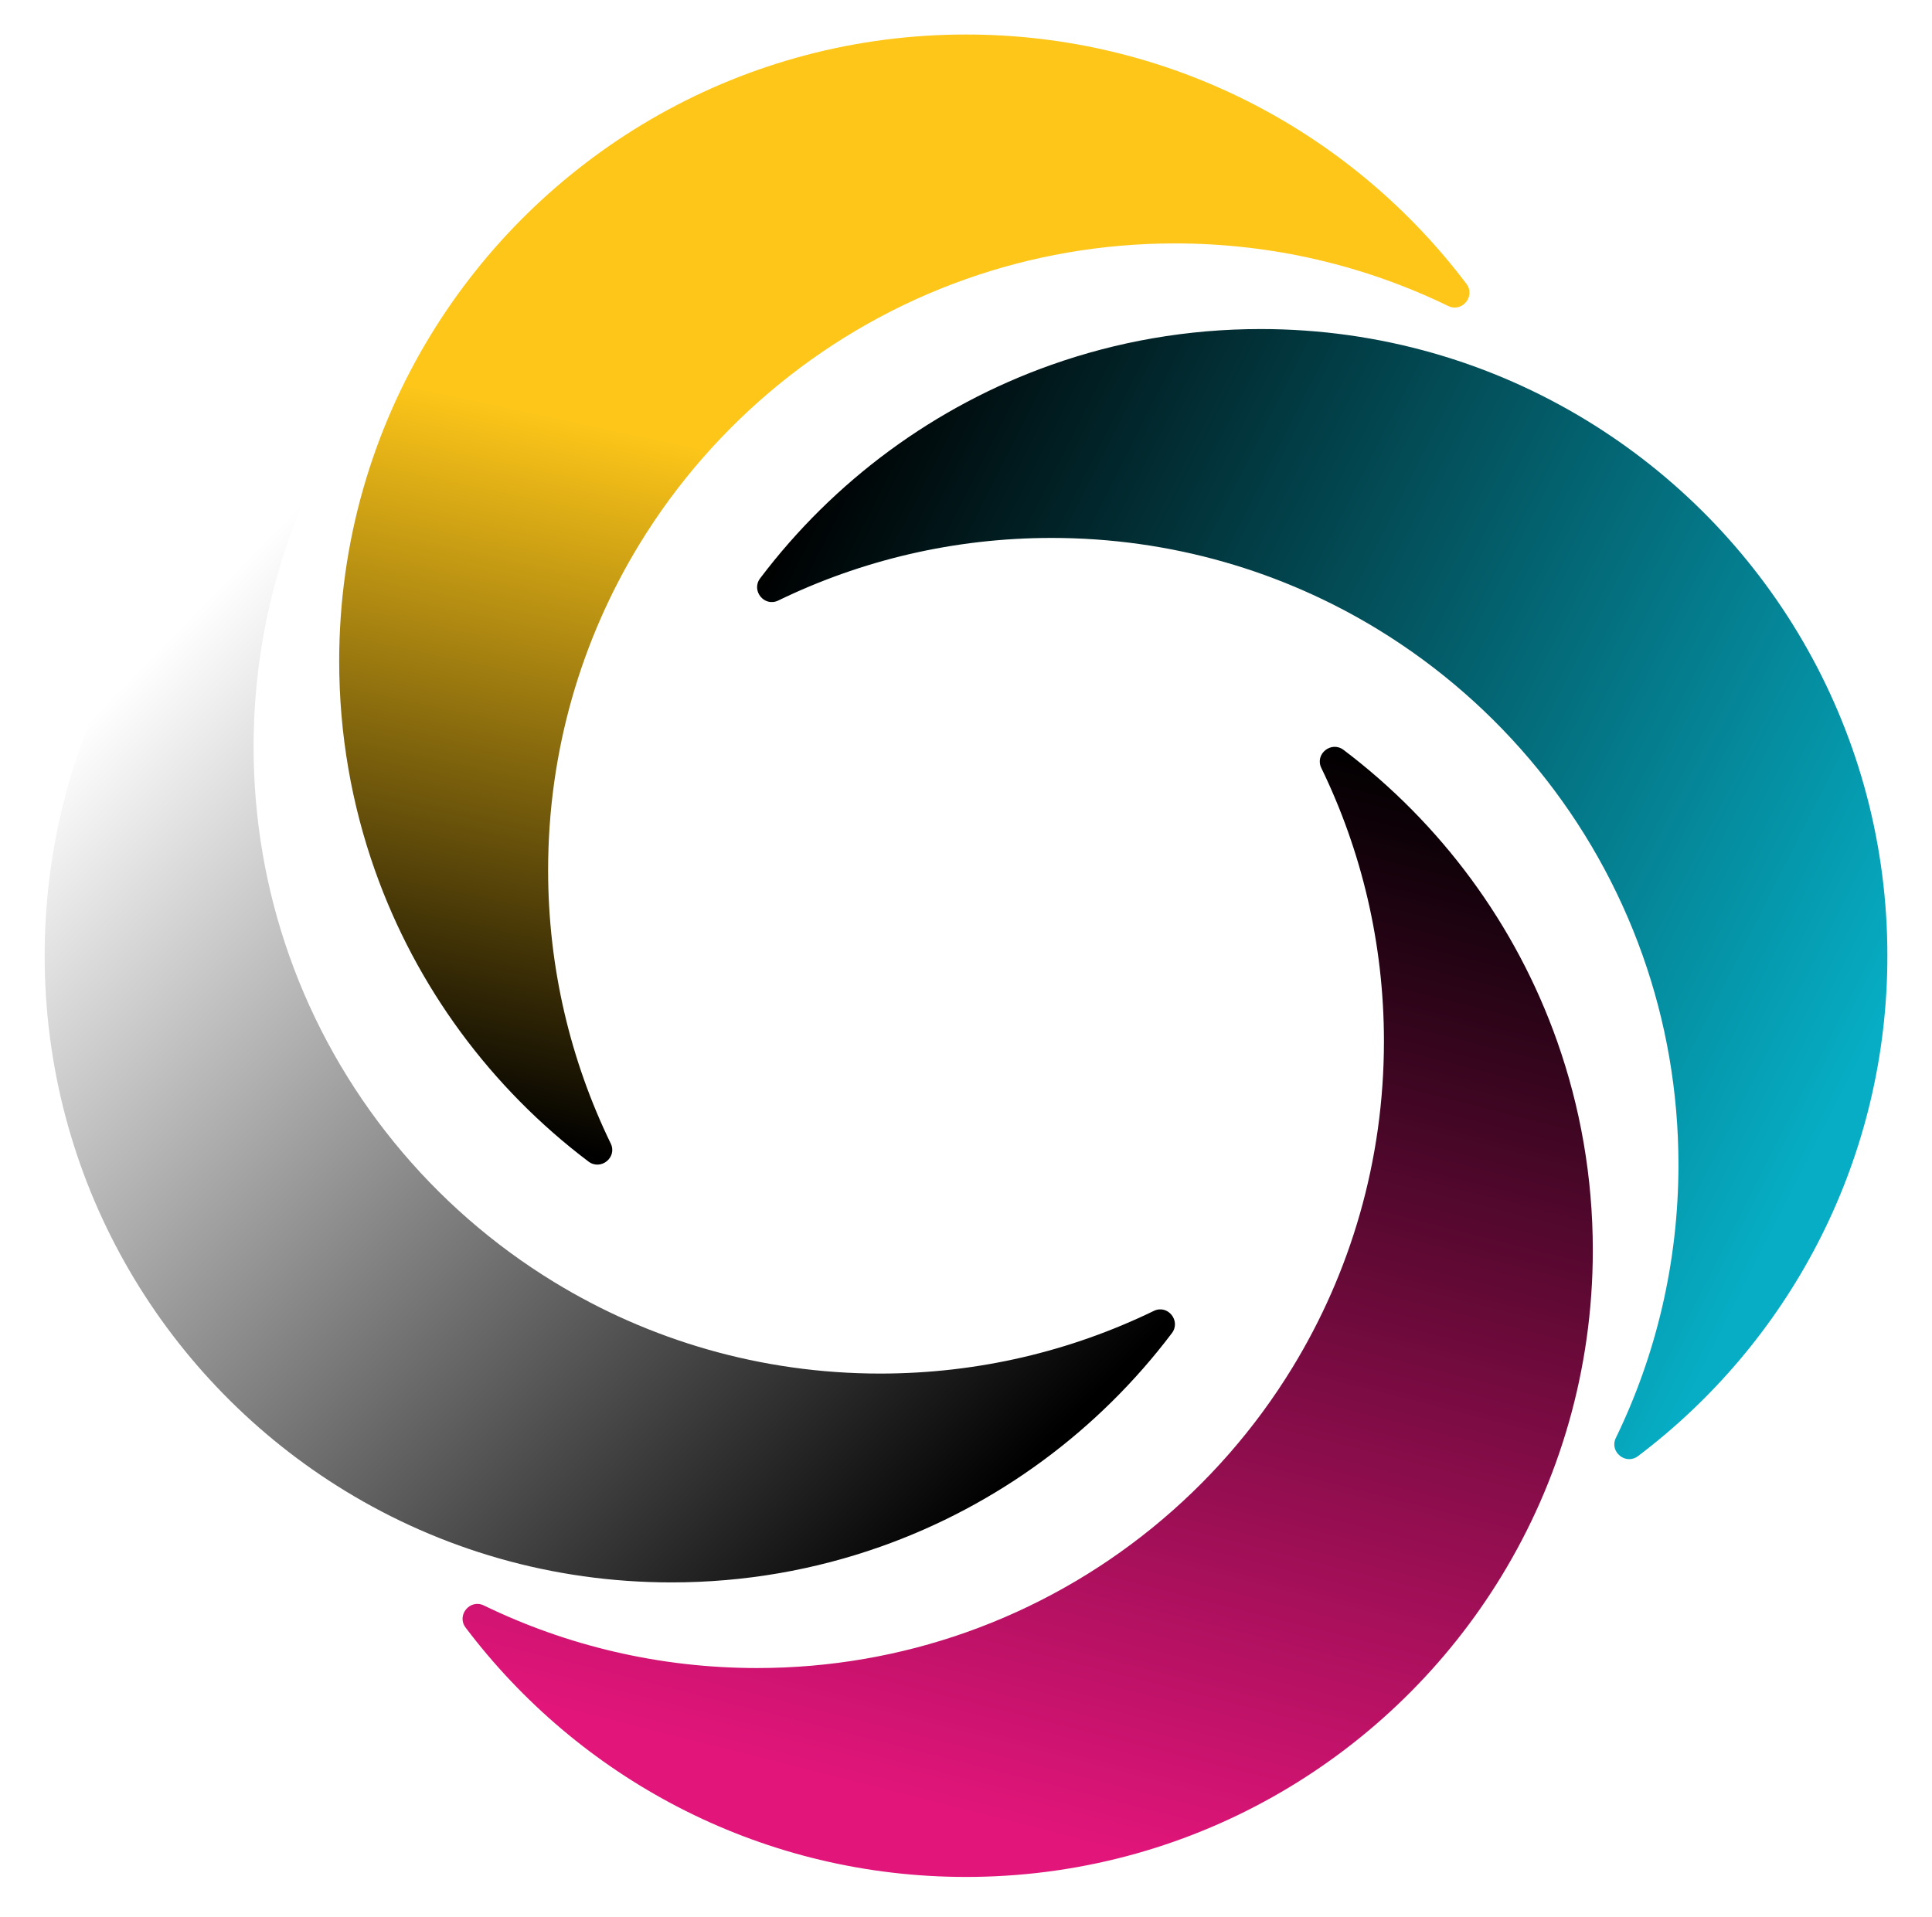
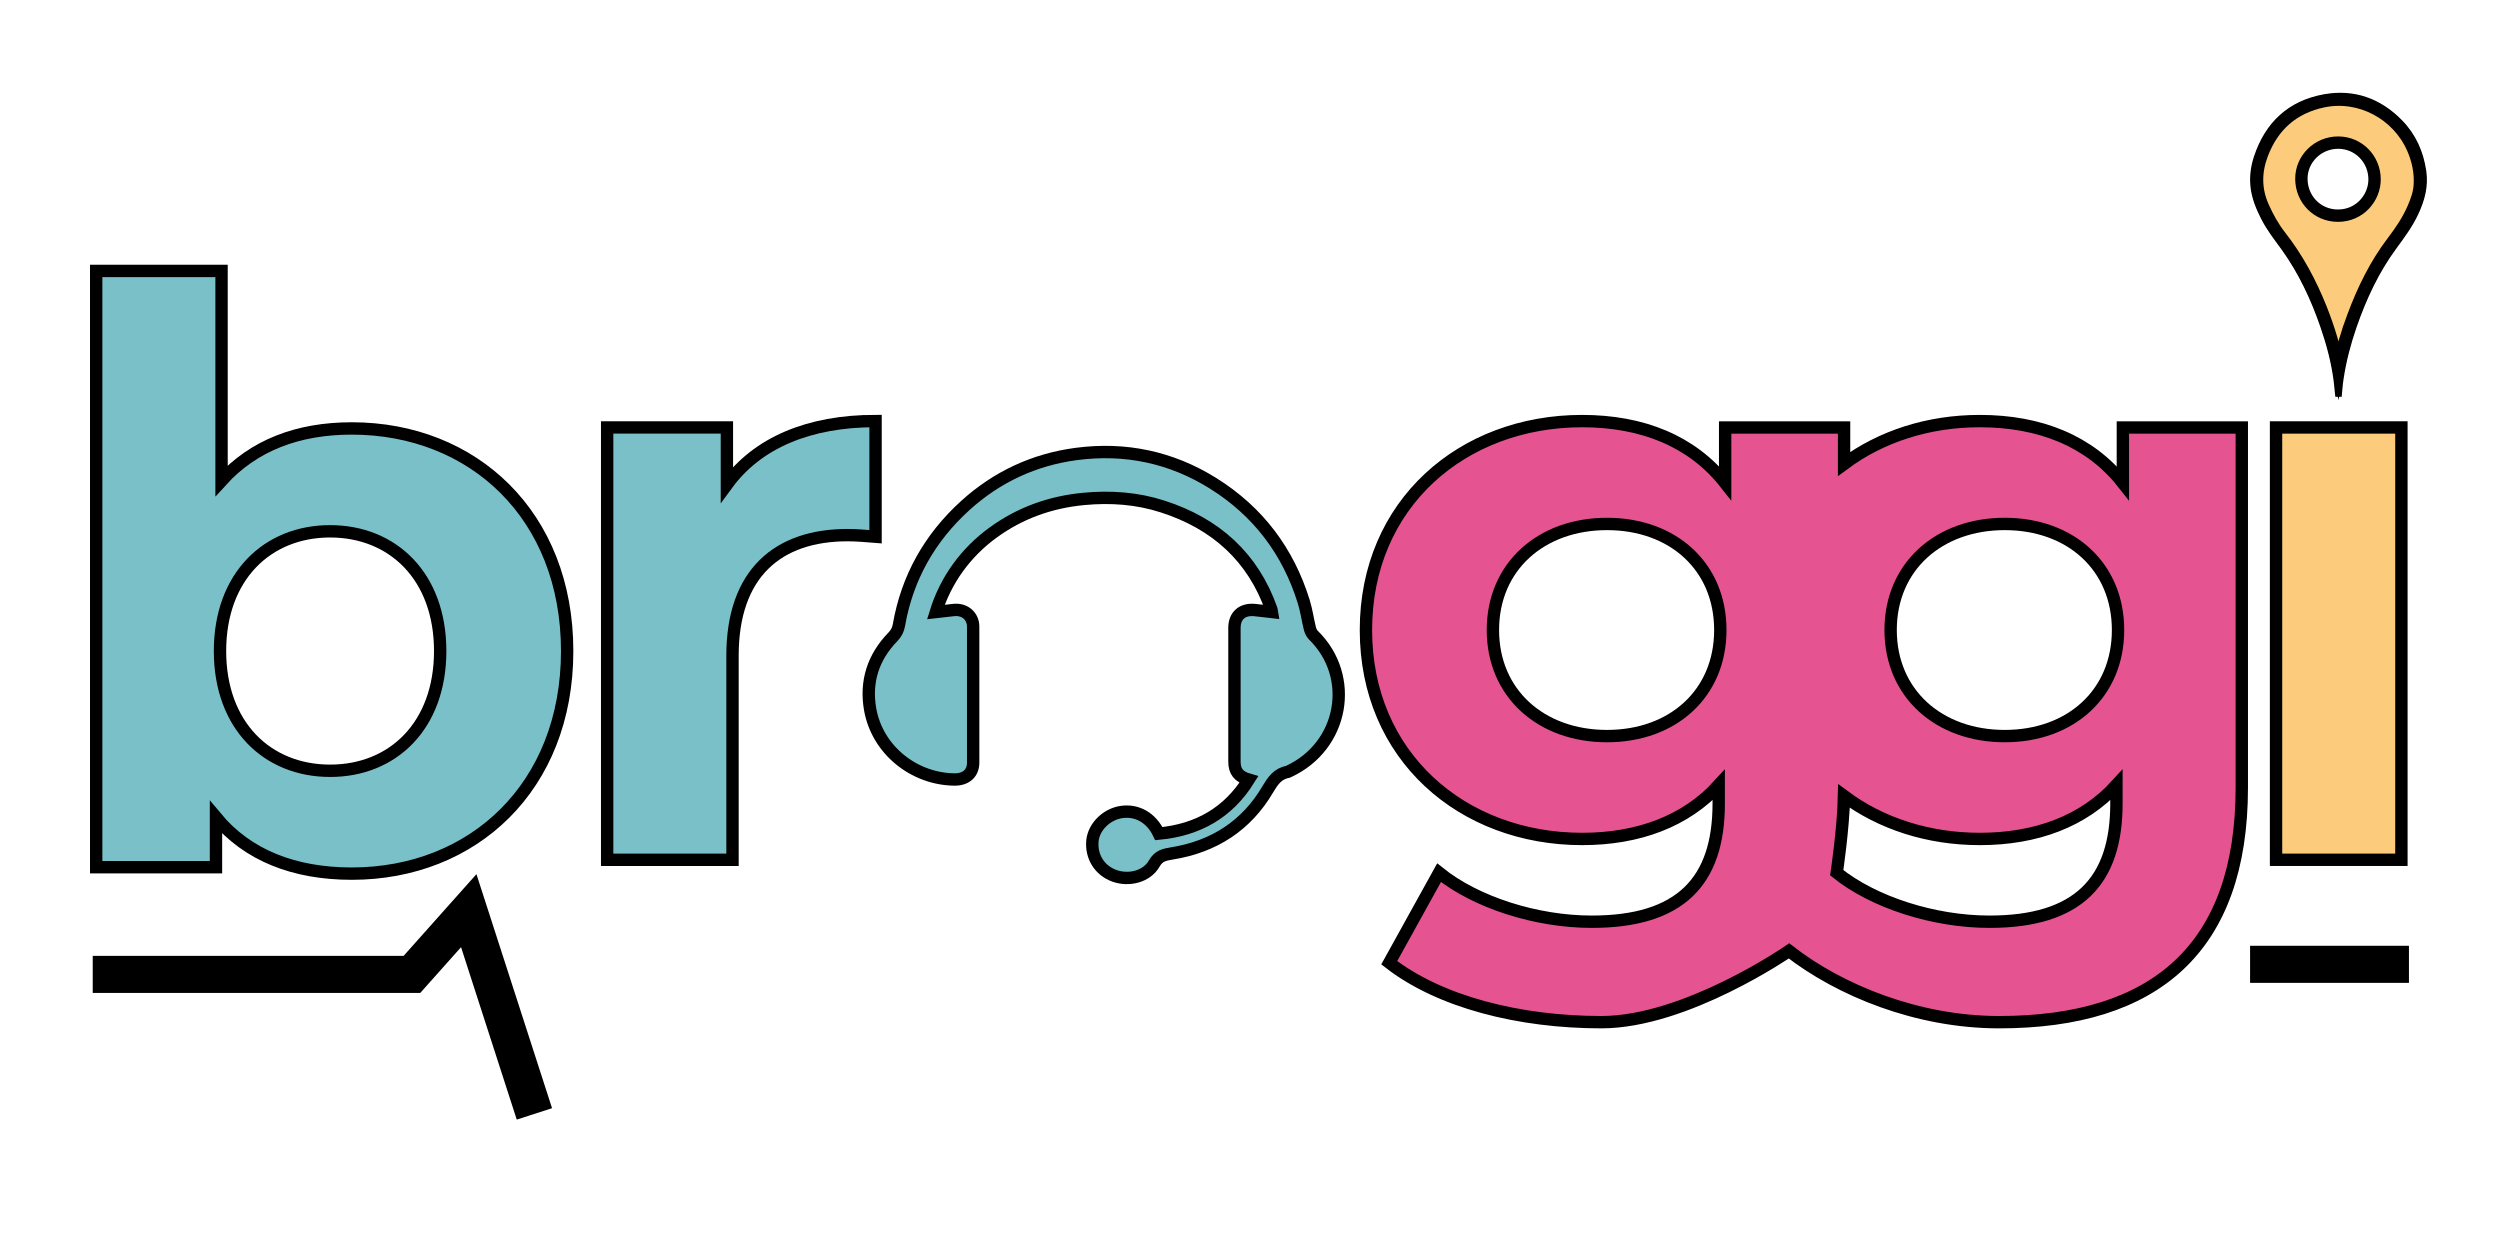
- <svg xmlns="http://www.w3.org/2000/svg" version="1.1" id="Capa_1" x="0px" y="0px" viewBox="0 0 381 378" style="enable-background:new 0 0 381 378;" xml:space="preserve">
+ <svg xmlns="http://www.w3.org/2000/svg" version="1.1" id="Capa_1" x="0px" y="0px" viewBox="0 0 404.43 201.95" style="enable-background:new 0 0 404.43 201.95;" xml:space="preserve">
  <style type="text/css">
- 	.st0{fill:none;}
- 	.st1{fill:url(#SVGID_1_);}
- 	.st2{fill:url(#SVGID_00000152256945467072385410000004212901111246055307_);}
- 	.st3{fill:url(#SVGID_00000037690383422545197960000006988295735786635199_);}
- 	.st4{fill:url(#SVGID_00000155864464490107333830000014174599551307770286_);}
+ 	.st0{fill:#7AC0C9;stroke:#000000;stroke-width:2;stroke-miterlimit:10;}
+ 	.st1{fill:#E55490;stroke:#000000;stroke-width:2;stroke-miterlimit:10;}
+ 	.st2{fill:#FCCB7B;stroke:#000000;stroke-width:2;stroke-miterlimit:10;}
+ 	.st3{
+         fill:none;stroke:#000000;
+         stroke-width:6;
+         stroke-miterlimit:10;
+         stroke-dasharray: 200;
+         stroke-dashoffset: 500;
+         animation: dash 3s infinite linear;
+     }
+     @keyframes dash {
+         to {
+           stroke-dashoffset: 100;
+         }
+       }
+ 	.st4{fill:none;}
+ 	.st5{fill:url(#SVGID_1_);}
+ 	.st6{fill:url(#SVGID_00000102543096571863856300000003449204903196191642_);}
+ 	.st7{fill:url(#SVGID_00000134233482117241803210000017812975991115732125_);}
+ 	.st8{fill:url(#SVGID_00000150096514909599640110000016329477788966388147_);}
</style>
-   <path class="st0" d="M272.91,188.5c0,23.32-6.45,45.12-17.67,63.73c-0.25,0.41-0.59,0.76-1,1c-18.61,11.22-40.42,17.67-63.73,17.67  c-23.31,0-45.12-6.45-63.72-17.67c-0.41-0.25-0.76-0.59-1-1c-11.22-18.61-17.67-40.42-17.67-63.73c0-23.31,6.45-45.12,17.67-63.72  c0.25-0.41,0.59-0.76,1-1c18.61-11.22,40.42-17.67,63.72-17.67c23.32,0,45.12,6.45,63.73,17.67c0.41,0.25,0.76,0.59,1,1  C266.45,143.38,272.91,165.19,272.91,188.5z" />
-   <path class="st0" d="M272.91,188.5c0,23.32-6.45,45.12-17.67,63.73c-0.25,0.41-0.59,0.76-1,1c-18.61,11.22-40.42,17.67-63.73,17.67  c-23.31,0-45.12-6.45-63.72-17.67c-0.41-0.25-0.76-0.59-1-1c-11.22-18.61-17.67-40.42-17.67-63.73c0-23.31,6.45-45.12,17.67-63.72  c0.25-0.41,0.59-0.76,1-1c18.61-11.22,40.42-17.67,63.72-17.67c23.32,0,45.12,6.45,63.73,17.67c0.41,0.25,0.76,0.59,1,1  C266.45,143.38,272.91,165.19,272.91,188.5z" />
-   <path class="st0" d="M272.91,188.5c0,23.32-6.45,45.12-17.67,63.73c-0.25,0.41-0.59,0.76-1,1c-18.61,11.22-40.42,17.67-63.73,17.67  c-23.31,0-45.12-6.45-63.72-17.67c-0.41-0.25-0.76-0.59-1-1c-11.22-18.61-17.67-40.42-17.67-63.73c0-23.31,6.45-45.12,17.67-63.72  c0.25-0.41,0.59-0.76,1-1c18.61-11.22,40.42-17.67,63.72-17.67c23.32,0,45.12,6.45,63.73,17.67c0.41,0.25,0.76,0.59,1,1  C266.45,143.38,272.91,165.19,272.91,188.5z" />
-   <linearGradient id="SVGID_1_" gradientUnits="userSpaceOnUse" x1="154.584" y1="103.001" x2="366.479" y2="210.331">
+   <g>
+     <path class="st0" d="M91.75,105.32c0,21.97-15.21,36.01-34.84,36.01c-9.36,0-16.9-2.99-21.97-9.1v8.06H15.56V43.83h20.28v33.93   c5.2-5.72,12.35-8.45,21.06-8.45C76.54,69.31,91.75,83.35,91.75,105.32z M71.21,105.32c0-12.09-7.67-19.37-17.81-19.37   c-10.14,0-17.81,7.28-17.81,19.37s7.67,19.37,17.81,19.37C63.54,124.7,71.21,117.41,71.21,105.32z" />
+     <path class="st0" d="M141.64,68.11v18.72c-1.69-0.13-2.99-0.26-4.55-0.26c-11.18,0-18.59,6.11-18.59,19.5v33.02H98.22V69.15h19.37   v9.23C122.53,71.62,130.85,68.11,141.64,68.11z" />
+     <path class="st1" d="M343.42,69.16v8.97c-5.33-6.76-13.39-10.01-23.14-10.01c-8.33,0-15.96,2.48-21.96,6.93v-5.89h-19.24v8.97   c-5.33-6.76-13.39-10.01-23.14-10.01c-19.37,0-34.97,13.39-34.97,33.8s15.6,33.8,34.97,33.8c9.1,0,16.77-2.86,22.1-8.71V130   c0,12.61-6.24,19.11-20.54,19.11c-8.97,0-18.72-3.12-24.7-7.93l-8.06,14.56c8.19,6.37,21.06,9.62,34.32,9.62   c13.68,0,30.35-11.53,30.35-11.53c8.19,6.37,20.73,11.53,33.99,11.53c25.22,0,39.26-11.96,39.26-37.96V69.16H343.42z    M259.97,119.08c-10.66,0-18.46-6.89-18.46-17.16s7.8-17.16,18.46-17.16s18.33,6.89,18.33,17.16S270.63,119.08,259.97,119.08z    M342.38,130c0,12.61-6.24,19.11-20.54,19.11c-8.97,0-18.73-3.12-24.71-7.93c0,0,1.07-7.12,1.18-12.4c6,4.46,13.63,6.94,21.97,6.94   c9.1,0,16.77-2.86,22.1-8.71V130z M324.31,119.08c-10.66,0-18.46-6.89-18.46-17.16s7.8-17.16,18.46-17.16   c10.66,0,18.33,6.89,18.33,17.16S334.97,119.08,324.31,119.08z" />
+     <path class="st2" d="M375.28,59.4 M368.2,69.15h20.28v69.94H368.2V69.15z" />
+     <polyline class="st3" points="15,157.63 66.64,157.63 75.83,147.32 89.11,188.43 101.58,153.16 112.85,169.53 126.64,149.11   132.85,158.04 214.1,157.63  " />
+     <line class="st3" x1="364" y1="156" x2="389.7" y2="156" />
+   </g>
+   <g>
+     <path d="M378.82,64.19c-0.15,0-0.29,0-0.43,0c-0.2,0-0.39,0-0.6,0c-0.09-0.87-0.17-1.71-0.27-2.55c-0.38-2.99-1.16-5.89-2.14-8.73   c-1.52-4.41-3.47-8.6-6.19-12.41c-1.2-1.67-2.49-3.28-3.42-5.14c-0.78-1.54-1.43-3.13-1.67-4.85c-0.24-1.78-0.02-3.54,0.54-5.22   c1.82-5.5,5.56-8.99,11.27-10.03c4.92-0.89,9.2,0.63,12.7,4.23c2.21,2.27,3.43,5.02,3.89,8.15c0.37,2.5-0.25,4.81-1.31,7.05   c-0.93,1.98-2.22,3.73-3.51,5.48c-2.86,3.88-4.87,8.21-6.45,12.75c-0.94,2.72-1.67,5.5-2.1,8.35   C378.98,62.21,378.92,63.17,378.82,64.19z M378.3,59.51c0.57-2.93,1.38-5.69,2.39-8.39c1.61-4.31,3.63-8.4,6.42-12.08   c1.28-1.68,2.45-3.42,3.29-5.37c0.52-1.21,0.97-2.44,1.04-3.77c0.11-2.05-0.3-4.01-1.12-5.89c-2.44-5.58-8.53-8.85-14.47-7.63   c-4.87,1-8.2,3.93-9.95,8.59c-1.07,2.84-1.08,5.68,0.17,8.49c0.75,1.68,1.64,3.29,2.77,4.74c2.82,3.59,4.94,7.56,6.61,11.78   C376.69,53.05,377.65,56.19,378.3,59.51z" />
+     <path class="st2" d="M378.3,59.51c-0.65-3.32-1.61-6.46-2.83-9.53c-1.68-4.22-3.8-8.19-6.61-11.78c-1.14-1.45-2.02-3.06-2.77-4.74   c-1.26-2.81-1.24-5.66-0.17-8.49c1.75-4.66,5.08-7.59,9.95-8.59c5.94-1.22,12.03,2.05,14.47,7.63c0.82,1.88,1.24,3.84,1.12,5.89   c-0.07,1.33-0.52,2.57-1.04,3.77c-0.84,1.95-2.01,3.69-3.29,5.37c-2.8,3.67-4.81,7.77-6.42,12.08   C379.68,53.82,378.87,56.58,378.3,59.51z M378.25,23.07c-3.28,0-5.98,2.64-5.95,5.89c0.02,3.27,2.56,5.93,5.92,5.93   c3.54,0,5.93-2.91,5.92-5.88C384.13,25.72,381.53,23.07,378.25,23.07z" />
+   </g>
+   <path class="st4" d="M849.56-166.68c0,23.32-6.45,45.12-17.67,63.73c-0.25,0.41-0.59,0.76-1,1c-18.61,11.22-40.42,17.67-63.73,17.67  c-23.31,0-45.12-6.45-63.72-17.67c-0.41-0.25-0.76-0.59-1-1c-11.22-18.61-17.67-40.42-17.67-63.73c0-23.31,6.45-45.12,17.67-63.72  c0.25-0.41,0.59-0.76,1-1c18.61-11.22,40.42-17.67,63.72-17.67c23.32,0,45.12,6.45,63.73,17.67c0.41,0.25,0.76,0.59,1,1  C843.11-211.8,849.56-189.99,849.56-166.68z" />
+   <path class="st4" d="M849.56-166.68c0,23.32-6.45,45.12-17.67,63.73c-0.25,0.41-0.59,0.76-1,1c-18.61,11.22-40.42,17.67-63.73,17.67  c-23.31,0-45.12-6.45-63.72-17.67c-0.41-0.25-0.76-0.59-1-1c-11.22-18.61-17.67-40.42-17.67-63.73c0-23.31,6.45-45.12,17.67-63.72  c0.25-0.41,0.59-0.76,1-1c18.61-11.22,40.42-17.67,63.72-17.67c23.32,0,45.12,6.45,63.73,17.67c0.41,0.25,0.76,0.59,1,1  C843.11-211.8,849.56-189.99,849.56-166.68z" />
+   <path class="st4" d="M849.56-166.68c0,23.32-6.45,45.12-17.67,63.73c-0.25,0.41-0.59,0.76-1,1c-18.61,11.22-40.42,17.67-63.73,17.67  c-23.31,0-45.12-6.45-63.72-17.67c-0.41-0.25-0.76-0.59-1-1c-11.22-18.61-17.67-40.42-17.67-63.73c0-23.31,6.45-45.12,17.67-63.72  c0.25-0.41,0.59-0.76,1-1c18.61-11.22,40.42-17.67,63.72-17.67c23.32,0,45.12,6.45,63.73,17.67c0.41,0.25,0.76,0.59,1,1  C843.11-211.8,849.56-189.99,849.56-166.68z" />
+   <linearGradient id="SVGID_1_" gradientUnits="userSpaceOnUse" x1="731.24" y1="-252.178" x2="943.134" y2="-144.848">
    <stop offset="0" style="stop-color:#000000" />
    <stop offset="1" style="stop-color:#06ADC4" />
  </linearGradient>
-   <path class="st1" d="M372.2,188.5c0,0.61-0.01,1.21-0.01,1.82c-0.57,39.58-19.74,74.66-49.17,96.88c-2.42,1.83-5.69-0.85-4.37-3.58  c7.91-16.29,12.35-34.59,12.35-53.91c0-14.45-2.48-28.32-7.04-41.2c-9.54-26.99-28.17-49.66-52.22-64.36  c-18.74-11.45-40.78-18.05-64.36-18.05c-19.32,0-37.62,4.44-53.91,12.35c-2.74,1.33-5.4-1.96-3.56-4.39  c14.48-19.16,34.4-33.96,57.48-42.12c12.89-4.56,26.75-7.04,41.2-7.04c23.57,0,45.61,6.6,64.35,18.05  c35.06,21.41,58.61,59.79,59.25,103.73C372.19,187.28,372.2,187.88,372.2,188.5z" />
-   <linearGradient id="SVGID_00000010306182831206309490000009331580858218317489_" gradientUnits="userSpaceOnUse" x1="240.733" y1="140.528" x2="185.972" y2="356.286">
+   <path class="st5" d="M948.85-166.68c0,0.61-0.01,1.21-0.01,1.82c-0.57,39.58-19.74,74.66-49.17,96.88  c-2.42,1.83-5.69-0.85-4.37-3.58c7.91-16.29,12.35-34.59,12.35-53.91c0-14.45-2.48-28.32-7.04-41.2  c-9.54-26.99-28.17-49.66-52.22-64.36c-18.74-11.45-40.78-18.05-64.36-18.05c-19.32,0-37.62,4.44-53.91,12.35  c-2.74,1.33-5.4-1.96-3.56-4.39c14.48-19.16,34.4-33.96,57.48-42.12c12.89-4.56,26.75-7.04,41.2-7.04c23.57,0,45.61,6.6,64.35,18.05  c35.06,21.41,58.61,59.79,59.25,103.73C948.84-167.9,948.85-167.29,948.85-166.68z" />
+   <linearGradient id="SVGID_00000090287860814165492890000007335296741100505997_" gradientUnits="userSpaceOnUse" x1="817.388" y1="-214.652" x2="762.627" y2="1.107">
    <stop offset="0" style="stop-color:#000000" />
    <stop offset="1" style="stop-color:#E1157A" />
  </linearGradient>
-   <path style="fill:url(#SVGID_00000010306182831206309490000009331580858218317489_);" d="M314.11,246.59  c0,23.57-6.6,45.61-18.05,64.35c-21.41,35.06-59.8,58.61-103.73,59.25c-0.61,0.01-1.21,0.01-1.82,0.01c-0.61,0-1.21-0.01-1.82-0.01  c-39.58-0.57-74.65-19.74-96.87-49.17c-1.83-2.42,0.85-5.69,3.58-4.37c16.29,7.91,34.58,12.35,53.91,12.35  c14.45,0,28.32-2.48,41.21-7.04c26.98-9.54,49.66-28.17,64.35-52.22c11.45-18.74,18.05-40.78,18.05-64.36  c0-19.32-4.44-37.62-12.35-53.91c-1.33-2.74,1.96-5.4,4.39-3.56c19.16,14.48,33.96,34.4,42.12,57.48  C311.63,218.27,314.11,232.14,314.11,246.59z" />
-   <linearGradient id="SVGID_00000120524325019356974650000009885033277327672255_" gradientUnits="userSpaceOnUse" x1="146.897" y1="234.356" x2="176.418" y2="96.593">
+   <path style="fill:url(#SVGID_00000090287860814165492890000007335296741100505997_);" d="M890.77-108.59  c0,23.57-6.6,45.61-18.05,64.35C851.3-9.19,812.91,14.37,768.98,15c-0.61,0.01-1.21,0.01-1.82,0.01c-0.61,0-1.21-0.01-1.82-0.01  c-39.58-0.57-74.65-19.74-96.87-49.17c-1.83-2.42,0.85-5.69,3.58-4.37c16.29,7.91,34.58,12.35,53.91,12.35  c14.45,0,28.32-2.48,41.21-7.04c26.98-9.54,49.66-28.17,64.35-52.22c11.45-18.74,18.05-40.78,18.05-64.36  c0-19.32-4.44-37.62-12.35-53.91c-1.33-2.74,1.96-5.4,4.39-3.56c19.16,14.48,33.96,34.4,42.12,57.48  C888.29-136.91,890.77-123.04,890.77-108.59z" />
+   <linearGradient id="SVGID_00000159452160251983219650000009552975434543282818_" gradientUnits="userSpaceOnUse" x1="723.553" y1="-120.823" x2="753.073" y2="-258.586">
    <stop offset="0" style="stop-color:#000000" />
    <stop offset="1" style="stop-color:#FDC619" />
  </linearGradient>
-   <path style="fill:url(#SVGID_00000120524325019356974650000009885033277327672255_);" d="M289.19,55.99  c1.83,2.42-0.85,5.69-3.58,4.37c-16.29-7.91-34.59-12.35-53.91-12.35c-14.45,0-28.32,2.48-41.2,7.04  c-26.99,9.54-49.66,28.17-64.36,52.22c-11.45,18.74-18.05,40.78-18.05,64.35c0,19.33,4.44,37.63,12.35,53.92  c1.33,2.74-1.96,5.4-4.39,3.56c-19.16-14.47-33.97-34.4-42.12-57.47c-4.56-12.89-7.04-26.76-7.04-41.21  c0-23.58,6.6-45.61,18.05-64.35c21.41-35.05,59.79-58.61,103.73-59.25c0.61-0.01,1.21-0.01,1.82-0.01c0.61,0,1.21,0.01,1.82,0.01  C231.9,7.39,266.98,26.57,289.19,55.99z" />
-   <linearGradient id="SVGID_00000125562629568859633440000003919786737546649500_" gradientUnits="userSpaceOnUse" x1="182.669" y1="309.271" x2="14.553" y2="145.051">
+   <path style="fill:url(#SVGID_00000159452160251983219650000009552975434543282818_);" d="M865.85-299.19  c1.83,2.42-0.85,5.69-3.58,4.37c-16.29-7.91-34.59-12.35-53.91-12.35c-14.45,0-28.32,2.48-41.2,7.04  c-26.99,9.54-49.66,28.17-64.36,52.22c-11.45,18.74-18.05,40.78-18.05,64.35c0,19.33,4.44,37.63,12.35,53.92  c1.33,2.74-1.96,5.4-4.39,3.56c-19.16-14.47-33.97-34.4-42.12-57.47c-4.56-12.89-7.04-26.76-7.04-41.21  c0-23.58,6.6-45.61,18.05-64.35c21.41-35.05,59.79-58.61,103.73-59.25c0.61-0.01,1.21-0.01,1.82-0.01s1.21,0.01,1.82,0.01  C808.55-347.79,843.63-328.61,865.85-299.19z" />
+   <linearGradient id="SVGID_00000059991025048485869200000017949663480247342485_" gradientUnits="userSpaceOnUse" x1="759.324" y1="-45.908" x2="591.208" y2="-210.128">
    <stop offset="0" style="stop-color:#000000" />
    <stop offset="1" style="stop-color:#FFFFFF" />
  </linearGradient>
-   <path style="fill:url(#SVGID_00000125562629568859633440000003919786737546649500_);" d="M227.54,258.56  c2.74-1.33,5.4,1.96,3.56,4.39c-14.47,19.16-34.4,33.97-57.47,42.12c-12.89,4.56-26.76,7.04-41.21,7.04  c-23.58,0-45.61-6.6-64.35-18.05c-35.05-21.41-58.61-59.8-59.25-103.73c-0.01-0.61-0.01-1.21-0.01-1.82c0-0.61,0.01-1.21,0.01-1.82  c0.57-39.58,19.75-74.65,49.17-96.87c2.42-1.83,5.69,0.85,4.37,3.58c-7.91,16.29-12.35,34.58-12.35,53.91  c0,14.45,2.48,28.32,7.04,41.21c9.54,26.98,28.17,49.66,52.22,64.35c18.74,11.45,40.78,18.05,64.35,18.05  C192.95,270.91,211.24,266.47,227.54,258.56z" />
+   <path style="fill:url(#SVGID_00000059991025048485869200000017949663480247342485_);" d="M804.19-96.62  c2.74-1.33,5.4,1.96,3.56,4.39c-14.47,19.16-34.4,33.97-57.47,42.12c-12.89,4.56-26.76,7.04-41.21,7.04  c-23.58,0-45.61-6.6-64.35-18.05c-35.05-21.41-58.61-59.8-59.25-103.73c-0.01-0.61-0.01-1.21-0.01-1.82c0-0.61,0.01-1.21,0.01-1.82  c0.57-39.58,19.75-74.65,49.17-96.87c2.42-1.83,5.69,0.85,4.37,3.58c-7.91,16.29-12.35,34.58-12.35,53.91  c0,14.45,2.48,28.32,7.04,41.21c9.54,26.98,28.17,49.66,52.22,64.35c18.74,11.45,40.78,18.05,64.35,18.05  C769.6-84.27,787.9-88.71,804.19-96.62z" />
+   <path class="st0" d="M202.02,126.13c-1.65-0.48-2.32-1.35-2.32-2.92c0-7.21,0-14.43,0-21.64c0-1.97,1.26-3.08,3.29-2.88  c0.9,0.09,1.8,0.2,2.76,0.31c-0.02-0.12-0.02-0.27-0.07-0.41c-2.97-8.42-8.96-13.88-17.63-16.66c-4.13-1.33-8.39-1.63-12.71-1.22  c-5.42,0.51-10.32,2.27-14.68,5.44c-4.44,3.22-7.68,7.71-9.27,12.86c0.97-0.11,1.94-0.22,2.91-0.33c1.76-0.18,3.12,0.97,3.13,2.68  c0.01,7.34,0.01,14.67,0,22.01c0,1.74-1.18,2.74-3,2.73c-6.6-0.06-12.53-4.81-13.67-11.38c-0.77-4.45,0.48-8.4,3.69-11.7  c0.55-0.57,0.84-1.16,0.97-1.89c1.33-7.63,4.94-14.1,10.77-19.38c5.05-4.57,11.05-7.4,17.92-8.31c7.95-1.05,15.37,0.53,22.11,4.73  c7.36,4.59,12.17,11.06,14.68,19.13c0.44,1.41,0.64,2.89,0.99,4.33c0.1,0.4,0.29,0.84,0.58,1.12c6.86,6.72,4.84,17.94-3.98,22.04  c-0.05,0.02-0.09,0.06-0.13,0.07c-1.7,0.3-2.47,1.49-3.28,2.85c-3.43,5.82-8.66,9.25-15.49,10.35c-1.24,0.2-2.15,0.38-2.87,1.64  c-1.2,2.11-4.09,2.83-6.45,1.98c-2.4-0.87-3.8-3.12-3.54-5.7c0.23-2.24,2.29-4.27,4.7-4.62c2.55-0.37,4.83,0.95,6.04,3.5  C193.8,134.26,198.68,131.47,202.02,126.13z" />
</svg>
